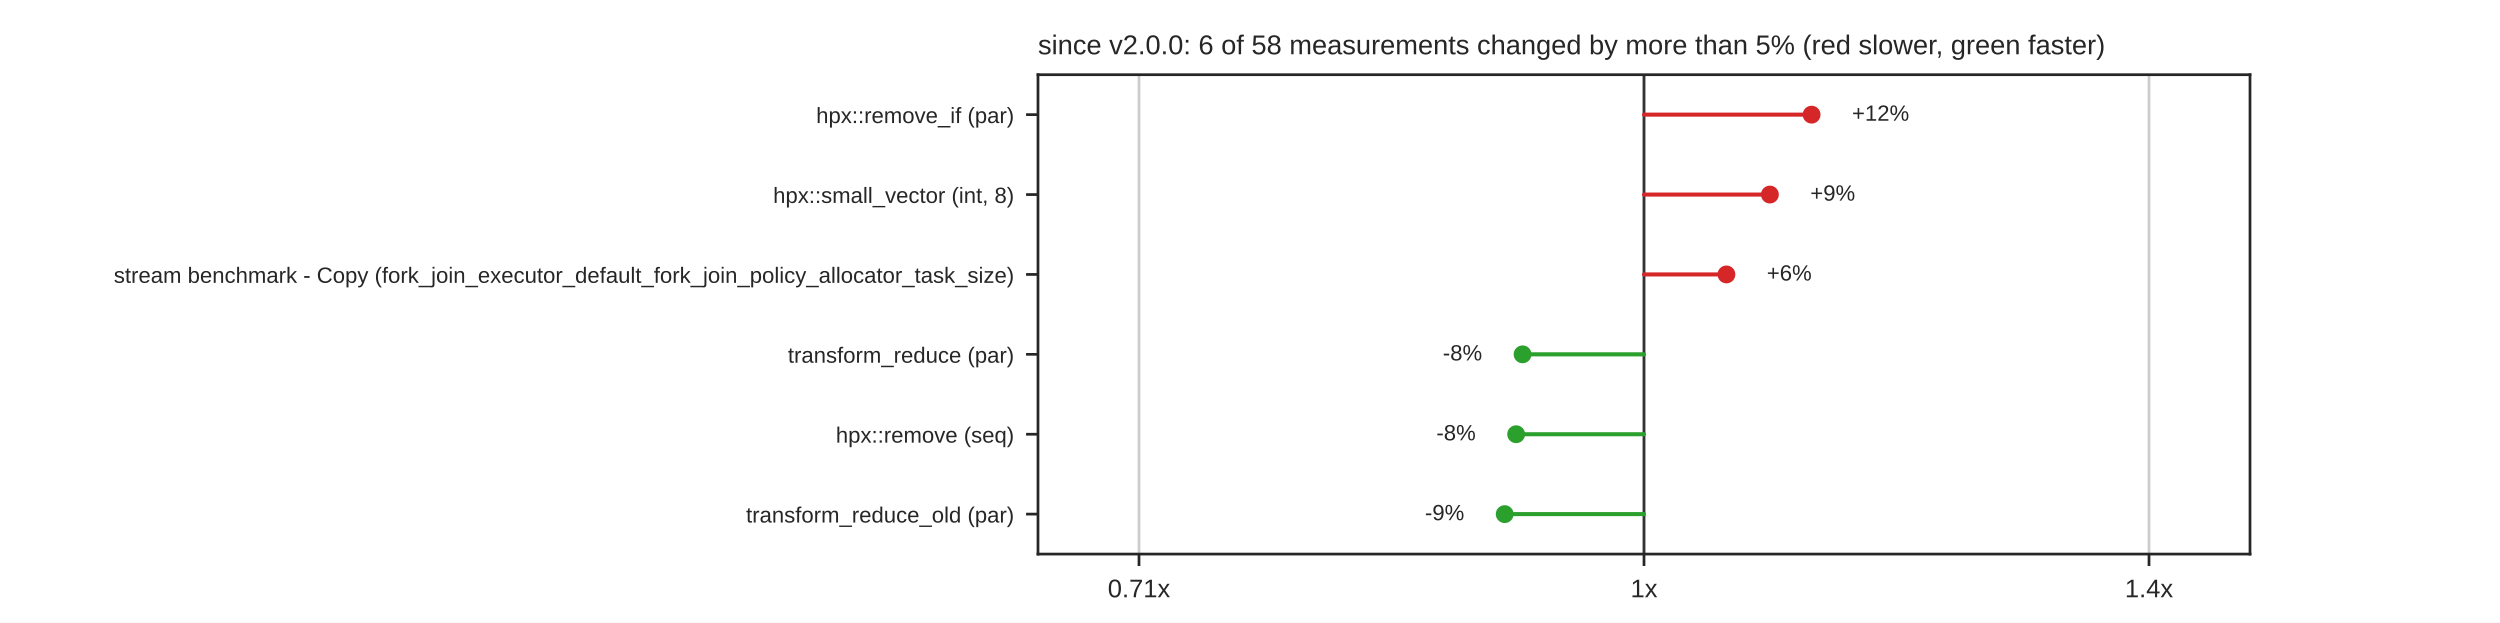
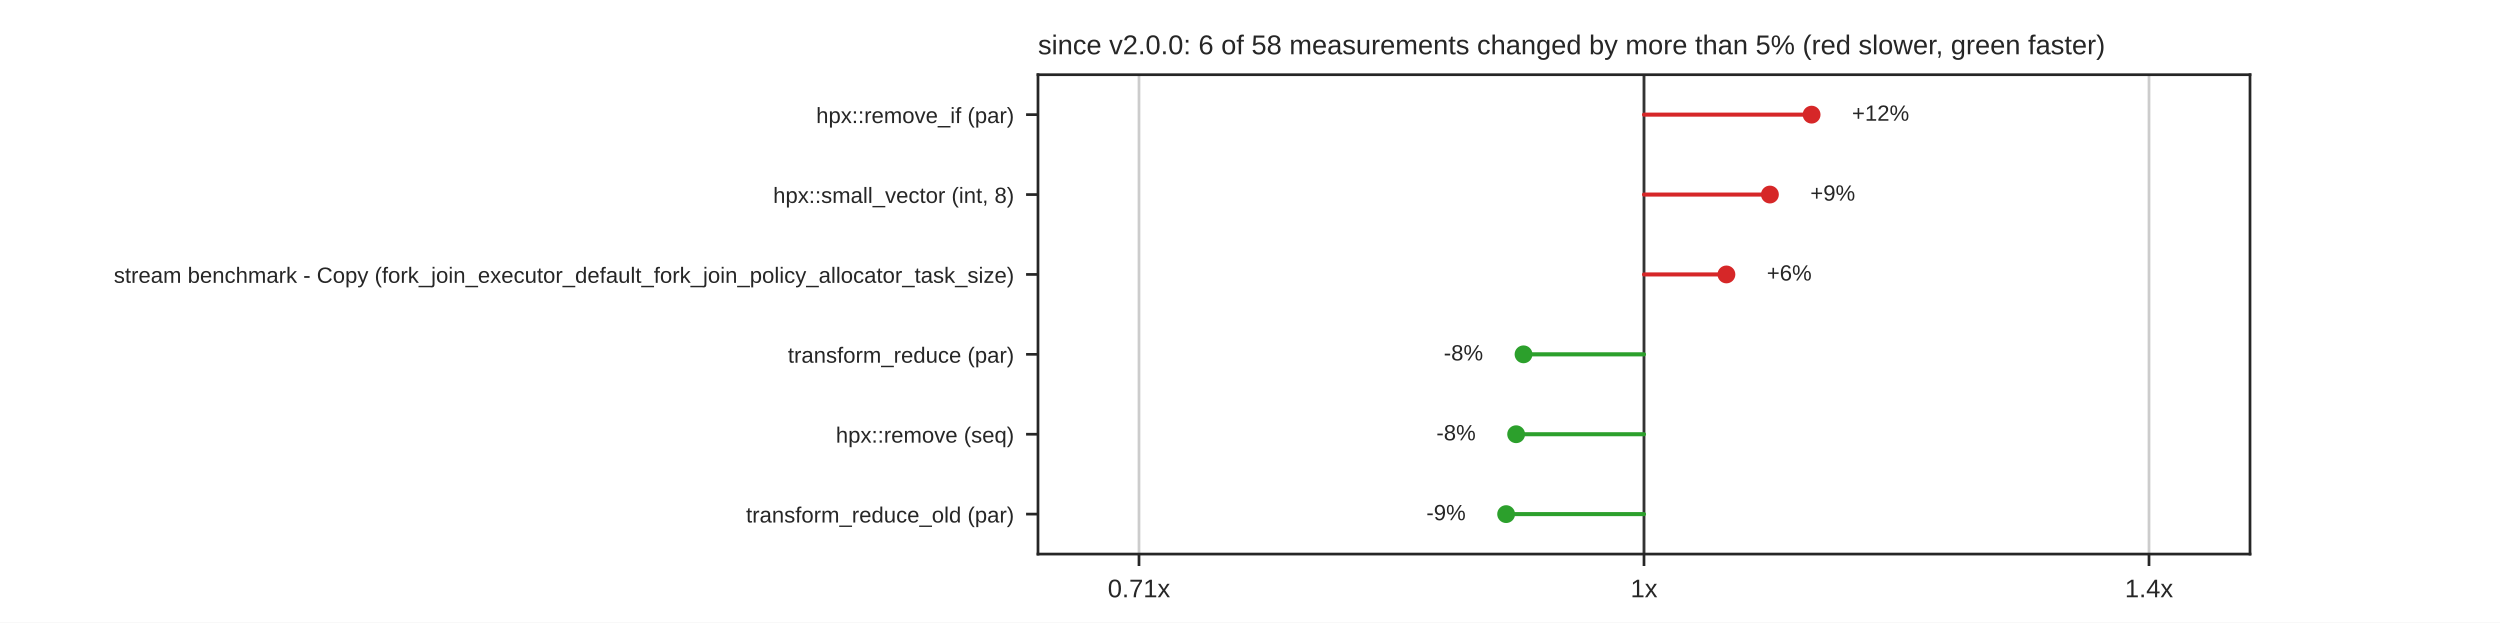
<svg xmlns="http://www.w3.org/2000/svg" xmlns:xlink="http://www.w3.org/1999/xlink" width="734.4pt" height="182.88pt" viewBox="0 0 734.4 182.88" version="1.1">
  <defs>
    <style type="text/css">*{stroke-linejoin: round; stroke-linecap: butt}</style>
  </defs>
  <g id="figure_1">
    <g id="patch_1">
      <path d="M 0 182.88  L 734.4 182.88  L 734.4 0  L 0 0  z " style="fill: #ffffff" />
    </g>
    <g id="axes_1">
      <g id="patch_2">
        <path d="M 304.92 162.763  L 660.96 162.763  L 660.96 21.946  L 304.92 21.946  z " style="fill: #ffffff" />
      </g>
      <g id="matplotlib.axis_1">
        <g id="xtick_1">
          <g id="line2d_1">
            <path d="M 334.59 162.763  L 334.59 21.946  " clip-path="url(#p3cf18bccd8)" style="fill: none; stroke: #cccccc; stroke-width: 0.8; stroke-linecap: round" />
          </g>
          <g id="line2d_2">
            <defs>
              <path id="mdfc5214045" d="M 0 0  L 0 3.5  " style="stroke: #262626; stroke-width: 0.8" />
            </defs>
            <g>
              <use xlink:href="#mdfc5214045" x="334.59" y="162.763" style="fill: #262626; stroke: #262626; stroke-width: 0.8" />
            </g>
          </g>
          <g id="text_1">
            <text style="fill: #262626; font: 7.5px 'Arial', 'DejaVu Sans', 'Liberation Sans', 'Bitstream Vera Sans', sans-serif; text-anchor: middle" x="334.59" y="175.462" transform="rotate(-0 334.59 175.462)">0.71x</text>
          </g>
        </g>
        <g id="xtick_2">
          <g id="line2d_3">
            <path d="M 482.94 162.763  L 482.94 21.946  " clip-path="url(#p3cf18bccd8)" style="fill: none; stroke: #cccccc; stroke-width: 0.8; stroke-linecap: round" />
          </g>
          <g id="line2d_4">
            <g>
              <use xlink:href="#mdfc5214045" x="482.94" y="162.763" style="fill: #262626; stroke: #262626; stroke-width: 0.8" />
            </g>
          </g>
          <g id="text_2">
            <text style="fill: #262626; font: 7.5px 'Arial', 'DejaVu Sans', 'Liberation Sans', 'Bitstream Vera Sans', sans-serif; text-anchor: middle" x="482.94" y="175.462" transform="rotate(-0 482.94 175.462)">1x</text>
          </g>
        </g>
        <g id="xtick_3">
          <g id="line2d_5">
            <path d="M 631.29 162.763  L 631.29 21.946  " clip-path="url(#p3cf18bccd8)" style="fill: none; stroke: #cccccc; stroke-width: 0.8; stroke-linecap: round" />
          </g>
          <g id="line2d_6">
            <g>
              <use xlink:href="#mdfc5214045" x="631.29" y="162.763" style="fill: #262626; stroke: #262626; stroke-width: 0.8" />
            </g>
          </g>
          <g id="text_3">
            <text style="fill: #262626; font: 7.5px 'Arial', 'DejaVu Sans', 'Liberation Sans', 'Bitstream Vera Sans', sans-serif; text-anchor: middle" x="631.29" y="175.462" transform="rotate(-0 631.29 175.462)">1.4x</text>
          </g>
        </g>
      </g>
      <g id="matplotlib.axis_2">
        <g id="ytick_1">
          <g id="line2d_7">
            <defs>
              <path id="m414165cd4d" d="M 0 0  L -3.5 0  " style="stroke: #262626; stroke-width: 0.8" />
            </defs>
            <g>
              <use xlink:href="#m414165cd4d" x="304.92" y="33.68" style="fill: #262626; stroke: #262626; stroke-width: 0.8" />
            </g>
          </g>
          <g id="text_4">
            <text style="fill: #262626; font: 6.5px 'Arial', 'DejaVu Sans', 'Liberation Sans', 'Bitstream Vera Sans', sans-serif; text-anchor: end" x="297.92" y="36.15" transform="rotate(-0 297.92 36.14989)">hpx::remove_if (par)</text>
          </g>
        </g>
        <g id="ytick_2">
          <g id="line2d_8">
            <g>
              <use xlink:href="#m414165cd4d" x="304.92" y="57.15" style="fill: #262626; stroke: #262626; stroke-width: 0.8" />
            </g>
          </g>
          <g id="text_5">
            <text style="fill: #262626; font: 6.5px 'Arial', 'DejaVu Sans', 'Liberation Sans', 'Bitstream Vera Sans', sans-serif; text-anchor: end" x="297.92" y="59.619" transform="rotate(-0 297.92 59.61949)">hpx::small_vector (int, 8)</text>
          </g>
        </g>
        <g id="ytick_3">
          <g id="line2d_9">
            <g>
              <use xlink:href="#m414165cd4d" x="304.92" y="80.62" style="fill: #262626; stroke: #262626; stroke-width: 0.8" />
            </g>
          </g>
          <g id="text_6">
            <text style="fill: #262626; font: 6.5px 'Arial', 'DejaVu Sans', 'Liberation Sans', 'Bitstream Vera Sans', sans-serif; text-anchor: end" x="297.92" y="83.089" transform="rotate(-0 297.92 83.08909)">stream benchmark - Copy (fork_join_executor_default_fork_join_policy_allocator_task_size)</text>
          </g>
        </g>
        <g id="ytick_4">
          <g id="line2d_10">
            <g>
              <use xlink:href="#m414165cd4d" x="304.92" y="104.089" style="fill: #262626; stroke: #262626; stroke-width: 0.8" />
            </g>
          </g>
          <g id="text_7">
            <text style="fill: #262626; font: 6.5px 'Arial', 'DejaVu Sans', 'Liberation Sans', 'Bitstream Vera Sans', sans-serif; text-anchor: end" x="297.92" y="106.559" transform="rotate(-0 297.92 106.5587)">transform_reduce (par)</text>
          </g>
        </g>
        <g id="ytick_5">
          <g id="line2d_11">
            <g>
              <use xlink:href="#m414165cd4d" x="304.92" y="127.559" style="fill: #262626; stroke: #262626; stroke-width: 0.8" />
            </g>
          </g>
          <g id="text_8">
            <text style="fill: #262626; font: 6.5px 'Arial', 'DejaVu Sans', 'Liberation Sans', 'Bitstream Vera Sans', sans-serif; text-anchor: end" x="297.92" y="130.028" transform="rotate(-0 297.92 130.0283)">hpx::remove (seq)</text>
          </g>
        </g>
        <g id="ytick_6">
          <g id="line2d_12">
            <g>
              <use xlink:href="#m414165cd4d" x="304.92" y="151.028" style="fill: #262626; stroke: #262626; stroke-width: 0.8" />
            </g>
          </g>
          <g id="text_9">
            <text style="fill: #262626; font: 6.5px 'Arial', 'DejaVu Sans', 'Liberation Sans', 'Bitstream Vera Sans', sans-serif; text-anchor: end" x="297.92" y="153.498" transform="rotate(-0 297.92 153.4979)">transform_reduce_old (par)</text>
          </g>
        </g>
      </g>
      <g id="line2d_13">
        <path d="M 482.94 162.763  L 482.94 21.946  " clip-path="url(#p3cf18bccd8)" style="fill: none; stroke: #333333; stroke-width: 0.8; stroke-linecap: round" />
      </g>
      <g id="line2d_14">
        <path d="M 482.94 33.68  L 532.175 33.68  " clip-path="url(#p3cf18bccd8)" style="fill: none; stroke: #d62728; stroke-width: 1.2; stroke-linecap: round" />
      </g>
      <g id="line2d_15">
-         <path d="M 482.94 57.15  L 519.925 57.15  " clip-path="url(#p3cf18bccd8)" style="fill: none; stroke: #d62728; stroke-width: 1.2; stroke-linecap: round" />
+         <path d="M 482.94 57.15  L 519.929 57.15  " clip-path="url(#p3cf18bccd8)" style="fill: none; stroke: #d62728; stroke-width: 1.2; stroke-linecap: round" />
      </g>
      <g id="line2d_16">
        <path d="M 482.94 80.62  L 507.152 80.62  " clip-path="url(#p3cf18bccd8)" style="fill: none; stroke: #d62728; stroke-width: 1.2; stroke-linecap: round" />
      </g>
      <g id="line2d_17">
-         <path d="M 482.94 104.089  L 447.269 104.089  " clip-path="url(#p3cf18bccd8)" style="fill: none; stroke: #2ca02c; stroke-width: 1.2; stroke-linecap: round" />
+         <path d="M 482.94 104.089  L 447.554 104.089  " clip-path="url(#p3cf18bccd8)" style="fill: none; stroke: #2ca02c; stroke-width: 1.2; stroke-linecap: round" />
      </g>
      <g id="line2d_18">
        <path d="M 482.94 127.559  L 445.383 127.559  " clip-path="url(#p3cf18bccd8)" style="fill: none; stroke: #2ca02c; stroke-width: 1.2; stroke-linecap: round" />
      </g>
      <g id="line2d_19">
-         <path d="M 482.94 151.028  L 442.019 151.028  " clip-path="url(#p3cf18bccd8)" style="fill: none; stroke: #2ca02c; stroke-width: 1.2; stroke-linecap: round" />
+         <path d="M 482.94 151.028  L 442.443 151.028  " clip-path="url(#p3cf18bccd8)" style="fill: none; stroke: #2ca02c; stroke-width: 1.2; stroke-linecap: round" />
      </g>
      <g id="patch_3">
        <path d="M 304.92 162.763  L 304.92 21.946  " style="fill: none; stroke: #262626; stroke-width: 0.8; stroke-linejoin: miter; stroke-linecap: square" />
      </g>
      <g id="patch_4">
        <path d="M 660.96 162.763  L 660.96 21.946  " style="fill: none; stroke: #262626; stroke-width: 0.8; stroke-linejoin: miter; stroke-linecap: square" />
      </g>
      <g id="patch_5">
        <path d="M 304.92 162.763  L 660.96 162.763  " style="fill: none; stroke: #262626; stroke-width: 0.8; stroke-linejoin: miter; stroke-linecap: square" />
      </g>
      <g id="patch_6">
        <path d="M 304.92 21.946  L 660.96 21.946  " style="fill: none; stroke: #262626; stroke-width: 0.8; stroke-linejoin: miter; stroke-linecap: square" />
      </g>
      <g id="PathCollection_1">
        <defs>
          <path id="m8968767a60" d="M 0 2.121  C 0.563 2.121 1.102 1.898 1.5 1.5  C 1.898 1.102 2.121 0.563 2.121 0  C 2.121 -0.563 1.898 -1.102 1.5 -1.5  C 1.102 -1.898 0.563 -2.121 0 -2.121  C -0.563 -2.121 -1.102 -1.898 -1.5 -1.5  C -1.898 -1.102 -2.121 -0.563 -2.121 0  C -2.121 0.563 -1.898 1.102 -1.5 1.5  C -1.102 1.898 -0.563 2.121 0 2.121  z " style="stroke: #d62728" />
        </defs>
        <g clip-path="url(#p3cf18bccd8)">
          <use xlink:href="#m8968767a60" x="532.175" y="33.68" style="fill: #d62728; stroke: #d62728" />
        </g>
      </g>
      <g id="text_10">
        <text style="fill: #262626; font: 6.5px 'Arial', 'DejaVu Sans', 'Liberation Sans', 'Bitstream Vera Sans', sans-serif; text-anchor: start" x="544.043" y="35.474" transform="rotate(-0 544.0433 35.47399)">+12%</text>
      </g>
      <g id="PathCollection_2">
        <g clip-path="url(#p3cf18bccd8)">
-           <use xlink:href="#m8968767a60" x="519.925" y="57.15" style="fill: #d62728; stroke: #d62728" />
+           <use xlink:href="#m8968767a60" x="519.929" y="57.15" style="fill: #d62728; stroke: #d62728" />
        </g>
      </g>
      <g id="text_11">
-         <text style="fill: #262626; font: 6.5px 'Arial', 'DejaVu Sans', 'Liberation Sans', 'Bitstream Vera Sans', sans-serif; text-anchor: start" x="531.793" y="58.944" transform="rotate(-0 531.7925 58.94359)">+9%</text>
+         <text style="fill: #262626; font: 6.5px 'Arial', 'DejaVu Sans', 'Liberation Sans', 'Bitstream Vera Sans', sans-serif; text-anchor: start" x="531.797" y="58.944" transform="rotate(-0 531.7966 58.94359)">+9%</text>
      </g>
      <g id="PathCollection_3">
        <g clip-path="url(#p3cf18bccd8)">
          <use xlink:href="#m8968767a60" x="507.152" y="80.62" style="fill: #d62728; stroke: #d62728" />
        </g>
      </g>
      <g id="text_12">
        <text style="fill: #262626; font: 6.5px 'Arial', 'DejaVu Sans', 'Liberation Sans', 'Bitstream Vera Sans', sans-serif; text-anchor: start" x="519.02" y="82.413" transform="rotate(-0 519.0197 82.41319)">+6%</text>
      </g>
      <g id="PathCollection_4">
        <defs>
          <path id="m7978cd0e5a" d="M 0 2.121  C 0.563 2.121 1.102 1.898 1.5 1.5  C 1.898 1.102 2.121 0.563 2.121 0  C 2.121 -0.563 1.898 -1.102 1.5 -1.5  C 1.102 -1.898 0.563 -2.121 0 -2.121  C -0.563 -2.121 -1.102 -1.898 -1.5 -1.5  C -1.898 -1.102 -2.121 -0.563 -2.121 0  C -2.121 0.563 -1.898 1.102 -1.5 1.5  C -1.102 1.898 -0.563 2.121 0 2.121  z " style="stroke: #2ca02c" />
        </defs>
        <g clip-path="url(#p3cf18bccd8)">
-           <use xlink:href="#m7978cd0e5a" x="447.269" y="104.089" style="fill: #2ca02c; stroke: #2ca02c" />
+           <use xlink:href="#m7978cd0e5a" x="447.554" y="104.089" style="fill: #2ca02c; stroke: #2ca02c" />
        </g>
      </g>
      <g id="text_13">
-         <text style="fill: #262626; font: 6.5px 'Arial', 'DejaVu Sans', 'Liberation Sans', 'Bitstream Vera Sans', sans-serif; text-anchor: end" x="435.401" y="105.883" transform="rotate(-0 435.4006 105.8828)">-8%</text>
+         <text style="fill: #262626; font: 6.5px 'Arial', 'DejaVu Sans', 'Liberation Sans', 'Bitstream Vera Sans', sans-serif; text-anchor: end" x="435.686" y="105.883" transform="rotate(-0 435.686 105.8828)">-8%</text>
      </g>
      <g id="PathCollection_5">
        <g clip-path="url(#p3cf18bccd8)">
          <use xlink:href="#m7978cd0e5a" x="445.383" y="127.559" style="fill: #2ca02c; stroke: #2ca02c" />
        </g>
      </g>
      <g id="text_14">
        <text style="fill: #262626; font: 6.5px 'Arial', 'DejaVu Sans', 'Liberation Sans', 'Bitstream Vera Sans', sans-serif; text-anchor: end" x="433.515" y="129.352" transform="rotate(-0 433.5152 129.3524)">-8%</text>
      </g>
      <g id="PathCollection_6">
        <g clip-path="url(#p3cf18bccd8)">
-           <use xlink:href="#m7978cd0e5a" x="442.019" y="151.028" style="fill: #2ca02c; stroke: #2ca02c" />
+           <use xlink:href="#m7978cd0e5a" x="442.443" y="151.028" style="fill: #2ca02c; stroke: #2ca02c" />
        </g>
      </g>
      <g id="text_15">
-         <text style="fill: #262626; font: 6.5px 'Arial', 'DejaVu Sans', 'Liberation Sans', 'Bitstream Vera Sans', sans-serif; text-anchor: end" x="430.151" y="152.822" transform="rotate(-0 430.1509 152.822)">-9%</text>
+         <text style="fill: #262626; font: 6.5px 'Arial', 'DejaVu Sans', 'Liberation Sans', 'Bitstream Vera Sans', sans-serif; text-anchor: end" x="430.575" y="152.822" transform="rotate(-0 430.5746 152.822)">-9%</text>
      </g>
      <g id="text_16">
        <text style="fill: #262626; font: 8px 'Arial', 'DejaVu Sans', 'Liberation Sans', 'Bitstream Vera Sans', sans-serif; text-anchor: start" x="304.92" y="15.946" transform="rotate(-0 304.92 15.9456)">since v2.0.0: 6 of 58 measurements changed by more than 5% (red slower, green faster)</text>
      </g>
    </g>
  </g>
  <defs>
    <clipPath id="p3cf18bccd8">
      <rect x="304.92" y="21.946" width="356.04" height="140.818" />
    </clipPath>
  </defs>
</svg>
